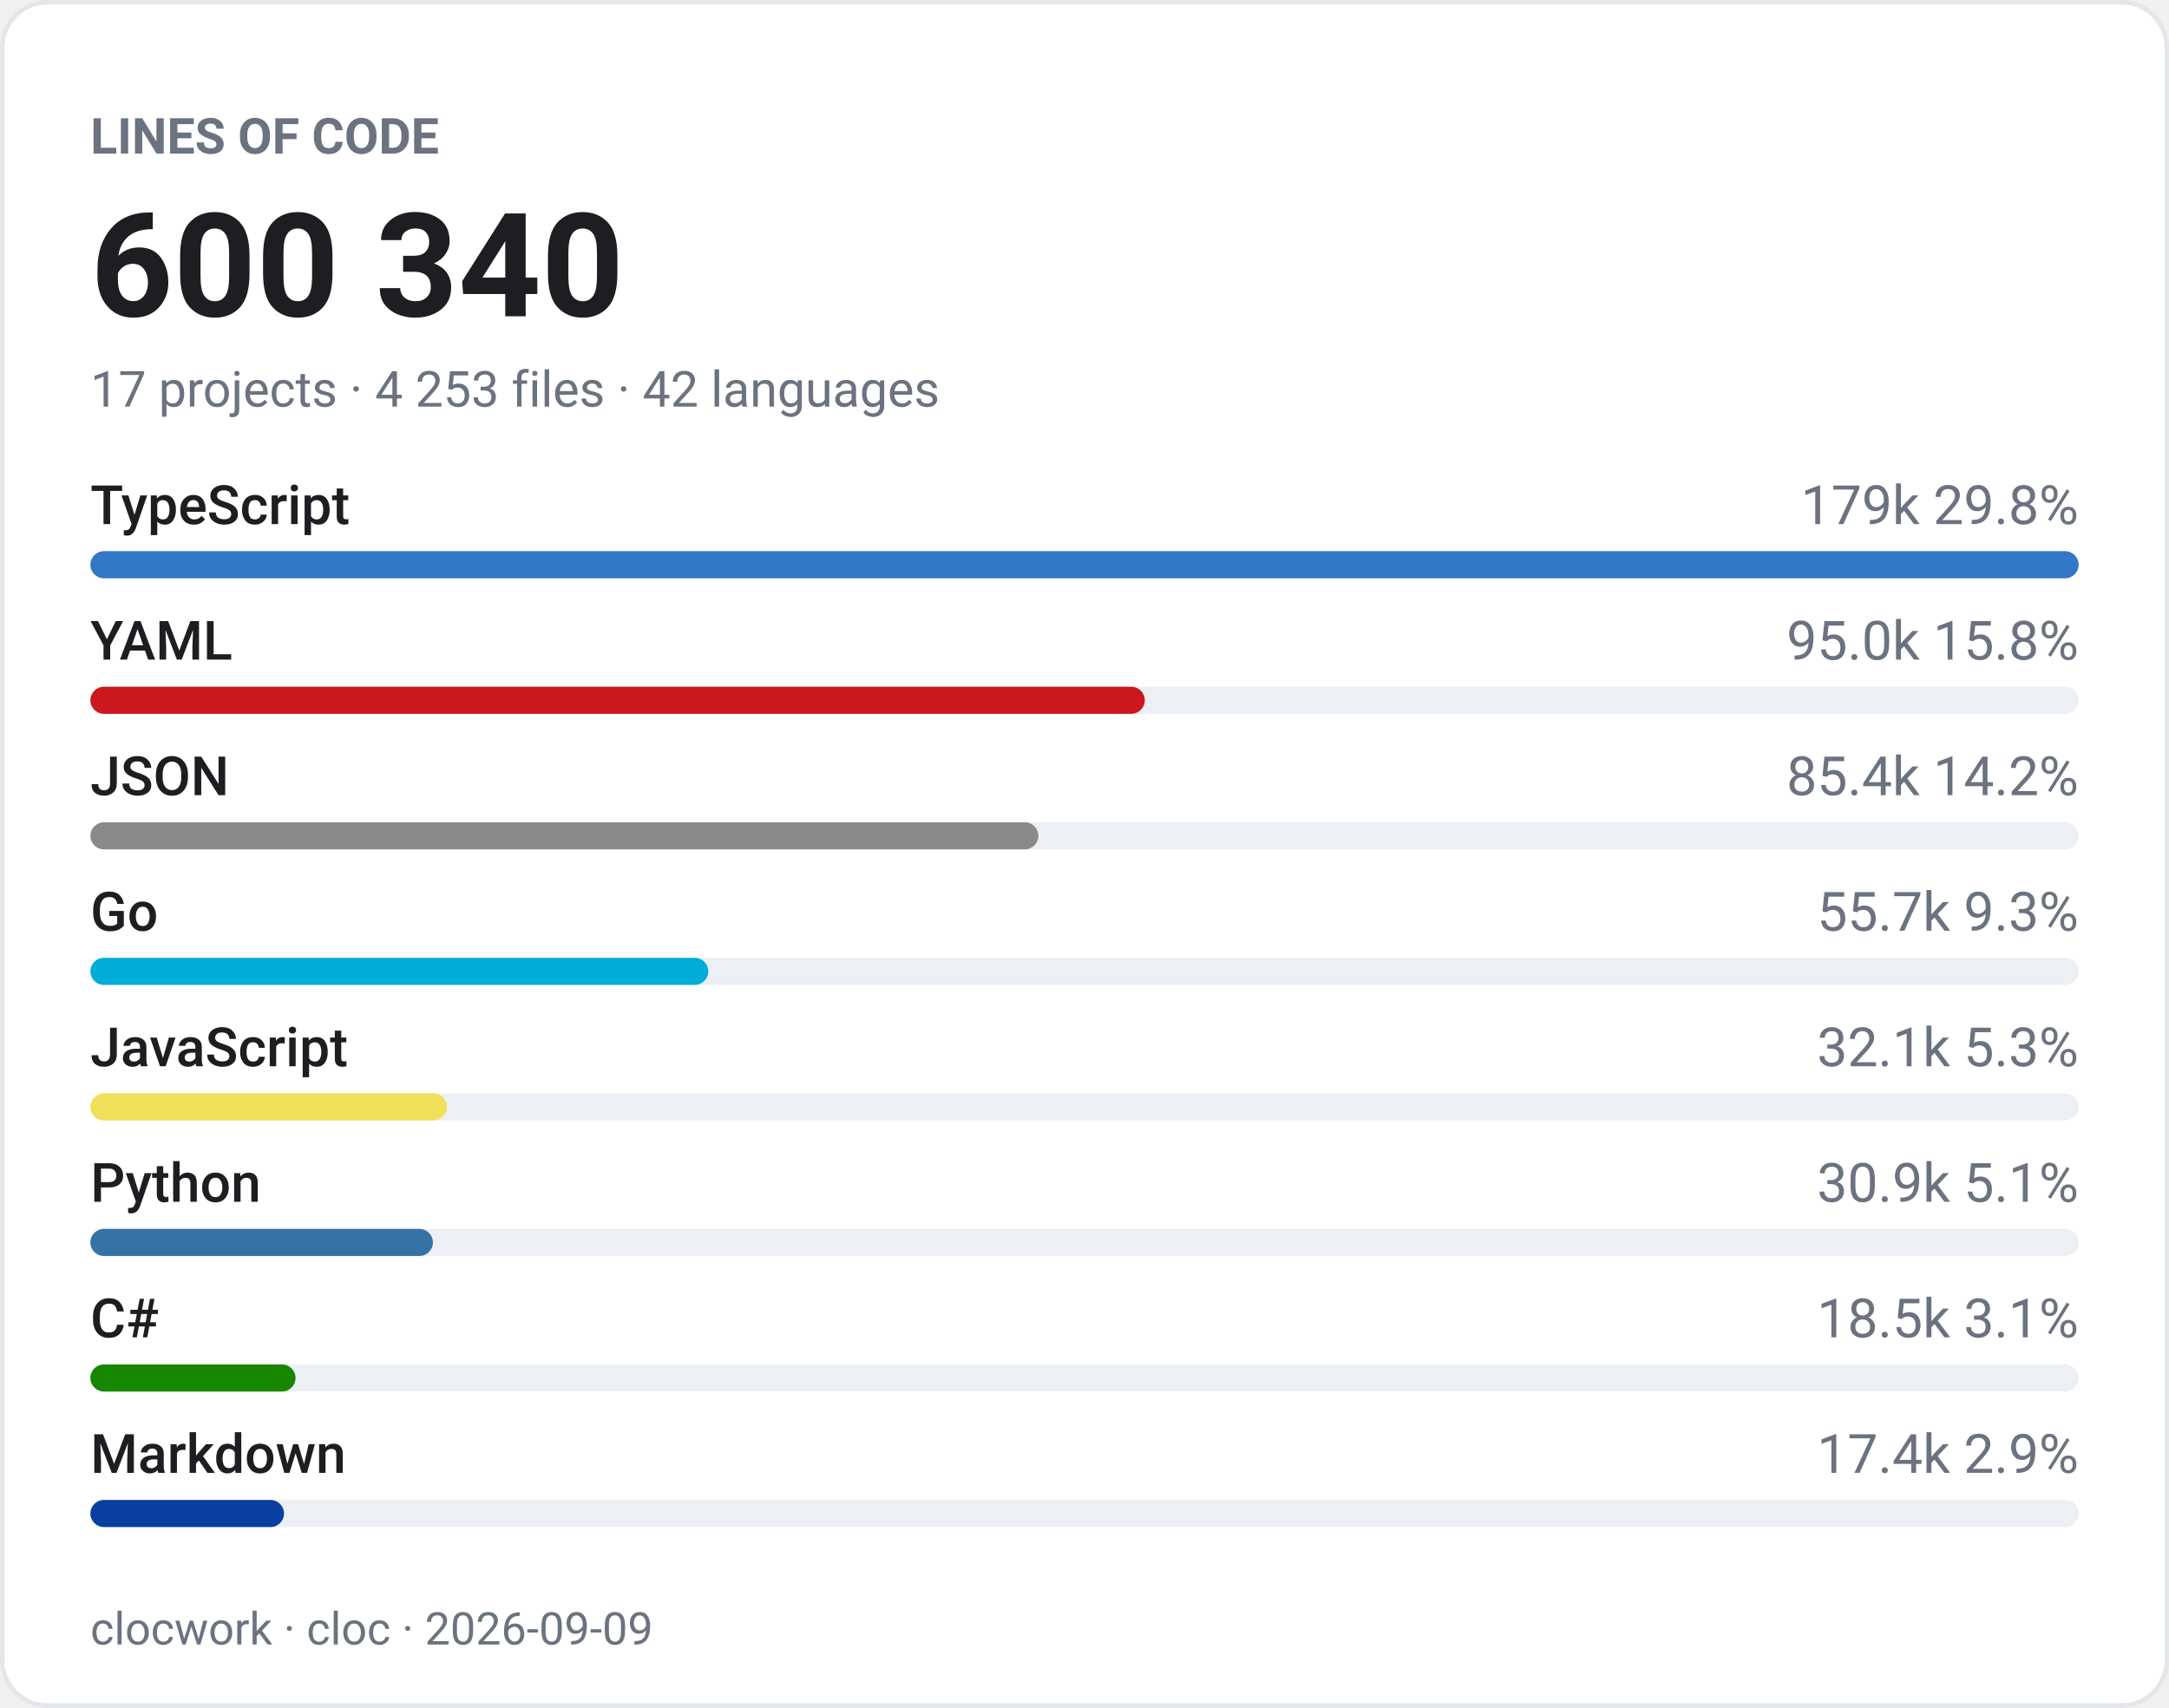
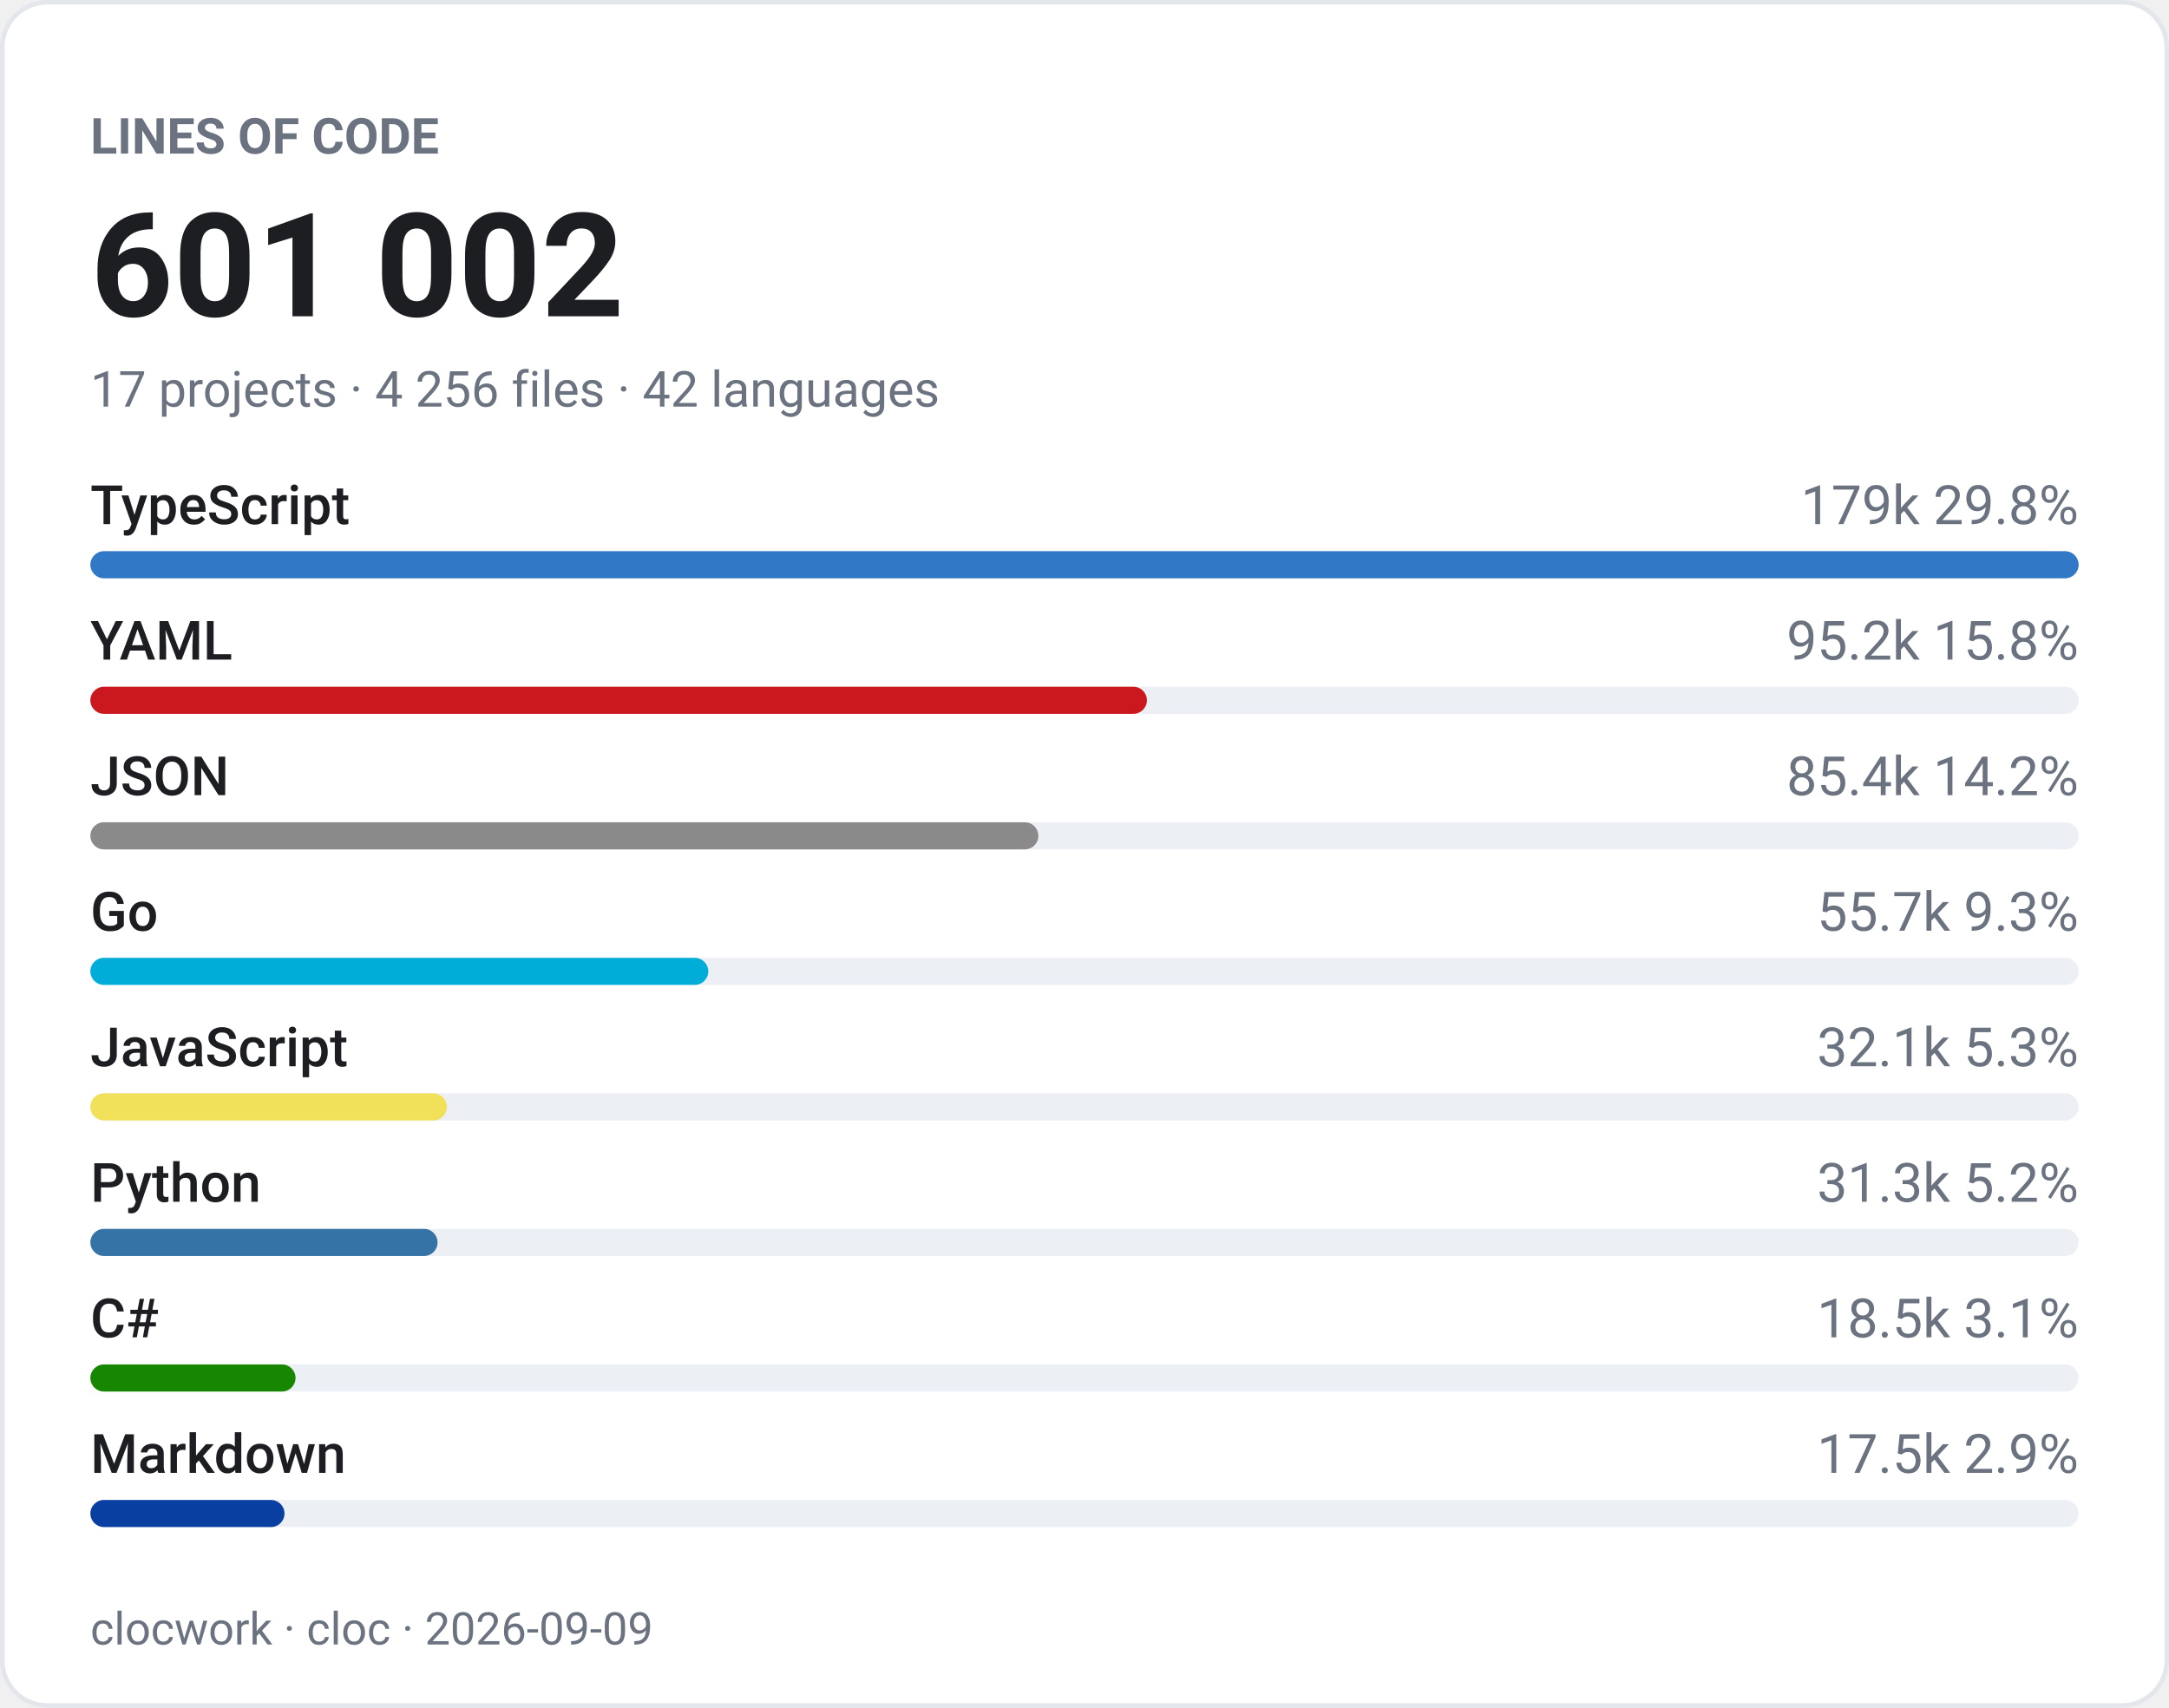
- <svg xmlns="http://www.w3.org/2000/svg" width="480" height="378" viewBox="0 0 480 378" role="img" aria-label="Lines of code by language: 600 340 in total">
+ <svg xmlns="http://www.w3.org/2000/svg" width="480" height="378" viewBox="0 0 480 378" role="img" aria-label="Lines of code by language: 601 002 in total">
  <style>
    .bg { fill: #ffffff; stroke: #e3e6ea; }
    .title { fill: #6b7280; }
    .figure { fill: #1c1e21; }
    .label { fill: #1c1e21; }
    .muted { fill: #6b7280; }
    .track { fill: #eceff3; }
    @media (prefers-color-scheme: dark) {
      .bg { fill: #0f1115; stroke: #262b33; }
      .title { fill: #9aa3af; }
      .figure { fill: #e6e8eb; }
      .label { fill: #e6e8eb; }
      .muted { fill: #9aa3af; }
      .track { fill: #22262e; }
    }
    .l0 { fill: #3178c6; }
    .l1 { fill: #cb171e; }
    .l2 { fill: #8a8a8a; }
    .l3 { fill: #00add8; }
    .l4 { fill: #f1e05a; }
    .l5 { fill: #3572a5; }
    .l6 { fill: #178600; }
    .l7 { fill: #083fa1; }
    .l8 { fill: #555555; }
    .l9 { fill: #c6538c; }
    .l10 { fill: #563d7c; }
    .l11 { fill: #41b883; }
    .l12 { fill: #3da1a2; }
    .l13 { fill: #4f5d95; }
    .l14 { fill: #4358b1; }
    .l15 { fill: #e34c26; }
    .l16 { fill: #42a0ad; }
    .l17 { fill: #89e051; }
    .l18 { fill: #b19043; }
    .l19 { fill: #6143b1; }
    .l20 { fill: #3fa674; }
    .l21 { fill: #4ba63f; }
    .l22 { fill: #9c4221; }
    .l23 { fill: #3da295; }
    .l24 { fill: #8243b1; }
    .l25 { fill: #3da298; }
    .l26 { fill: #0060ac; }
    .l27 { fill: #427819; }
    .l28 { fill: #384d54; }
    .l29 { fill: #e38c00; }
    .l30 { fill: #6ba23d; }
    .l31 { fill: #9e9e9e; }
    .l32 { fill: #40a1aa; }
    .l33 { fill: #b14387; }
    .l34 { fill: #d1dbe0; }
    .l35 { fill: #5443b1; }
    .l36 { fill: #0298c3; }
    .l37 { fill: #3fa667; }
    .l38 { fill: #3fa655; }
    .l39 { fill: #b17543; }
    .l40 { fill: #3fa684; }
    .l41 { fill: #4398b1; }
    @media (prefers-color-scheme: dark) {
      .l0 { fill: #3178c6; }
      .l1 { fill: #cb171e; }
      .l2 { fill: #8a8a8a; }
      .l3 { fill: #00add8; }
      .l4 { fill: #f1e05a; }
      .l5 { fill: #3572a5; }
      .l6 { fill: #178600; }
      .l7 { fill: #0b56db; }
      .l8 { fill: #626262; }
      .l9 { fill: #c6538c; }
      .l10 { fill: #7251a5; }
      .l11 { fill: #41b883; }
      .l12 { fill: #43b0b1; }
      .l13 { fill: #515f98; }
      .l14 { fill: #445ab5; }
      .l15 { fill: #e34c26; }
      .l16 { fill: #43a3b1; }
      .l17 { fill: #89e051; }
      .l18 { fill: #b19043; }
      .l19 { fill: #6b4dbc; }
      .l20 { fill: #43b17c; }
      .l21 { fill: #50b143; }
      .l22 { fill: #a04422; }
      .l23 { fill: #43b1a3; }
      .l24 { fill: #8243b1; }
      .l25 { fill: #43b1a6; }
      .l26 { fill: #0063b1; }
      .l27 { fill: #427819; }
      .l28 { fill: #4a6670; }
      .l29 { fill: #e38c00; }
      .l30 { fill: #75b143; }
      .l31 { fill: #9e9e9e; }
      .l32 { fill: #43a8b1; }
      .l33 { fill: #b14387; }
      .l34 { fill: #d1dbe0; }
      .l35 { fill: #6151bd; }
      .l36 { fill: #0298c3; }
      .l37 { fill: #43b16e; }
      .l38 { fill: #43b15b; }
      .l39 { fill: #b17543; }
      .l40 { fill: #43b18d; }
      .l41 { fill: #4398b1; }
    }
</style>
  <rect class="bg" fill="#ffffff" stroke="#e3e6ea" x="0.5" y="0.5" width="479" height="377" rx="10" />
  <text x="20" y="34" class="title" fill="#6b7280" font-family="-apple-system,BlinkMacSystemFont,'Segoe UI',Roboto,Helvetica,Arial,sans-serif" font-size="11" font-weight="600" text-anchor="start">LINES OF CODE</text>
-   <text x="20" y="70" class="figure" fill="#1c1e21" font-family="-apple-system,BlinkMacSystemFont,'Segoe UI',Roboto,Helvetica,Arial,sans-serif" font-size="32" font-weight="700" text-anchor="start">600 340</text>
-   <text x="20" y="90" class="muted" fill="#6b7280" font-family="-apple-system,BlinkMacSystemFont,'Segoe UI',Roboto,Helvetica,Arial,sans-serif" font-size="11" font-weight="400" text-anchor="start">17 projects  ·  4 253 files  ·  42 languages</text>
+   <text x="20" y="70" class="figure" fill="#1c1e21" font-family="-apple-system,BlinkMacSystemFont,'Segoe UI',Roboto,Helvetica,Arial,sans-serif" font-size="32" font-weight="700" text-anchor="start">601 002</text>
+   <text x="20" y="90" class="muted" fill="#6b7280" font-family="-apple-system,BlinkMacSystemFont,'Segoe UI',Roboto,Helvetica,Arial,sans-serif" font-size="11" font-weight="400" text-anchor="start">17 projects  ·  4 256 files  ·  42 languages</text>
  <text x="20" y="116" class="label" fill="#1c1e21" font-family="-apple-system,BlinkMacSystemFont,'Segoe UI',Roboto,Helvetica,Arial,sans-serif" font-size="12" font-weight="500" text-anchor="start">TypeScript</text>
  <text x="460" y="116" class="muted" fill="#6b7280" font-family="-apple-system,BlinkMacSystemFont,'Segoe UI',Roboto,Helvetica,Arial,sans-serif" font-size="12" font-weight="400" text-anchor="end">179k  29.8%</text>
  <rect class="track" fill="#eceff3" x="20" y="122" width="440" height="6" rx="3.0" />
  <rect class="l0" x="20" y="122" width="440.00" height="6" rx="3.0" fill="#3178c6" />
  <text x="20" y="146" class="label" fill="#1c1e21" font-family="-apple-system,BlinkMacSystemFont,'Segoe UI',Roboto,Helvetica,Arial,sans-serif" font-size="12" font-weight="500" text-anchor="start">YAML</text>
-   <text x="460" y="146" class="muted" fill="#6b7280" font-family="-apple-system,BlinkMacSystemFont,'Segoe UI',Roboto,Helvetica,Arial,sans-serif" font-size="12" font-weight="400" text-anchor="end">95.0k  15.8%</text>
+   <text x="460" y="146" class="muted" fill="#6b7280" font-family="-apple-system,BlinkMacSystemFont,'Segoe UI',Roboto,Helvetica,Arial,sans-serif" font-size="12" font-weight="400" text-anchor="end">95.2k  15.8%</text>
  <rect class="track" fill="#eceff3" x="20" y="152" width="440" height="6" rx="3.0" />
-   <rect class="l1" x="20" y="152" width="233.34" height="6" rx="3.0" fill="#cb171e" />
+   <rect class="l1" x="20" y="152" width="233.81" height="6" rx="3.0" fill="#cb171e" />
  <text x="20" y="176" class="label" fill="#1c1e21" font-family="-apple-system,BlinkMacSystemFont,'Segoe UI',Roboto,Helvetica,Arial,sans-serif" font-size="12" font-weight="500" text-anchor="start">JSON</text>
  <text x="460" y="176" class="muted" fill="#6b7280" font-family="-apple-system,BlinkMacSystemFont,'Segoe UI',Roboto,Helvetica,Arial,sans-serif" font-size="12" font-weight="400" text-anchor="end">85.4k  14.2%</text>
  <rect class="track" fill="#eceff3" x="20" y="182" width="440" height="6" rx="3.0" />
  <rect class="l2" x="20" y="182" width="209.79" height="6" rx="3.0" fill="#8a8a8a" />
  <text x="20" y="206" class="label" fill="#1c1e21" font-family="-apple-system,BlinkMacSystemFont,'Segoe UI',Roboto,Helvetica,Arial,sans-serif" font-size="12" font-weight="500" text-anchor="start">Go</text>
  <text x="460" y="206" class="muted" fill="#6b7280" font-family="-apple-system,BlinkMacSystemFont,'Segoe UI',Roboto,Helvetica,Arial,sans-serif" font-size="12" font-weight="400" text-anchor="end">55.7k  9.3%</text>
  <rect class="track" fill="#eceff3" x="20" y="212" width="440" height="6" rx="3.0" />
  <rect class="l3" x="20" y="212" width="136.74" height="6" rx="3.0" fill="#00add8" />
  <text x="20" y="236" class="label" fill="#1c1e21" font-family="-apple-system,BlinkMacSystemFont,'Segoe UI',Roboto,Helvetica,Arial,sans-serif" font-size="12" font-weight="500" text-anchor="start">JavaScript</text>
  <text x="460" y="236" class="muted" fill="#6b7280" font-family="-apple-system,BlinkMacSystemFont,'Segoe UI',Roboto,Helvetica,Arial,sans-serif" font-size="12" font-weight="400" text-anchor="end">32.1k  5.3%</text>
  <rect class="track" fill="#eceff3" x="20" y="242" width="440" height="6" rx="3.0" />
  <rect class="l4" x="20" y="242" width="78.89" height="6" rx="3.0" fill="#f1e05a" />
  <text x="20" y="266" class="label" fill="#1c1e21" font-family="-apple-system,BlinkMacSystemFont,'Segoe UI',Roboto,Helvetica,Arial,sans-serif" font-size="12" font-weight="500" text-anchor="start">Python</text>
-   <text x="460" y="266" class="muted" fill="#6b7280" font-family="-apple-system,BlinkMacSystemFont,'Segoe UI',Roboto,Helvetica,Arial,sans-serif" font-size="12" font-weight="400" text-anchor="end">30.9k  5.1%</text>
+   <text x="460" y="266" class="muted" fill="#6b7280" font-family="-apple-system,BlinkMacSystemFont,'Segoe UI',Roboto,Helvetica,Arial,sans-serif" font-size="12" font-weight="400" text-anchor="end">31.3k  5.2%</text>
  <rect class="track" fill="#eceff3" x="20" y="272" width="440" height="6" rx="3.0" />
-   <rect class="l5" x="20" y="272" width="75.80" height="6" rx="3.0" fill="#3572a5" />
+   <rect class="l5" x="20" y="272" width="76.83" height="6" rx="3.0" fill="#3572a5" />
  <text x="20" y="296" class="label" fill="#1c1e21" font-family="-apple-system,BlinkMacSystemFont,'Segoe UI',Roboto,Helvetica,Arial,sans-serif" font-size="12" font-weight="500" text-anchor="start">C#</text>
  <text x="460" y="296" class="muted" fill="#6b7280" font-family="-apple-system,BlinkMacSystemFont,'Segoe UI',Roboto,Helvetica,Arial,sans-serif" font-size="12" font-weight="400" text-anchor="end">18.5k  3.1%</text>
  <rect class="track" fill="#eceff3" x="20" y="302" width="440" height="6" rx="3.0" />
  <rect class="l6" x="20" y="302" width="45.40" height="6" rx="3.0" fill="#178600" />
  <text x="20" y="326" class="label" fill="#1c1e21" font-family="-apple-system,BlinkMacSystemFont,'Segoe UI',Roboto,Helvetica,Arial,sans-serif" font-size="12" font-weight="500" text-anchor="start">Markdown</text>
-   <text x="460" y="326" class="muted" fill="#6b7280" font-family="-apple-system,BlinkMacSystemFont,'Segoe UI',Roboto,Helvetica,Arial,sans-serif" font-size="12" font-weight="400" text-anchor="end">17.4k  2.9%</text>
+   <text x="460" y="326" class="muted" fill="#6b7280" font-family="-apple-system,BlinkMacSystemFont,'Segoe UI',Roboto,Helvetica,Arial,sans-serif" font-size="12" font-weight="400" text-anchor="end">17.5k  2.9%</text>
  <rect class="track" fill="#eceff3" x="20" y="332" width="440" height="6" rx="3.0" />
-   <rect class="l7" x="20" y="332" width="42.85" height="6" rx="3.0" fill="#083fa1" />
+   <rect class="l7" x="20" y="332" width="42.96" height="6" rx="3.0" fill="#083fa1" />
  <text x="20" y="364" class="muted" fill="#6b7280" font-family="-apple-system,BlinkMacSystemFont,'Segoe UI',Roboto,Helvetica,Arial,sans-serif" font-size="10" font-weight="400" text-anchor="start">clocwork · cloc · 2026-09-09</text>
</svg>
